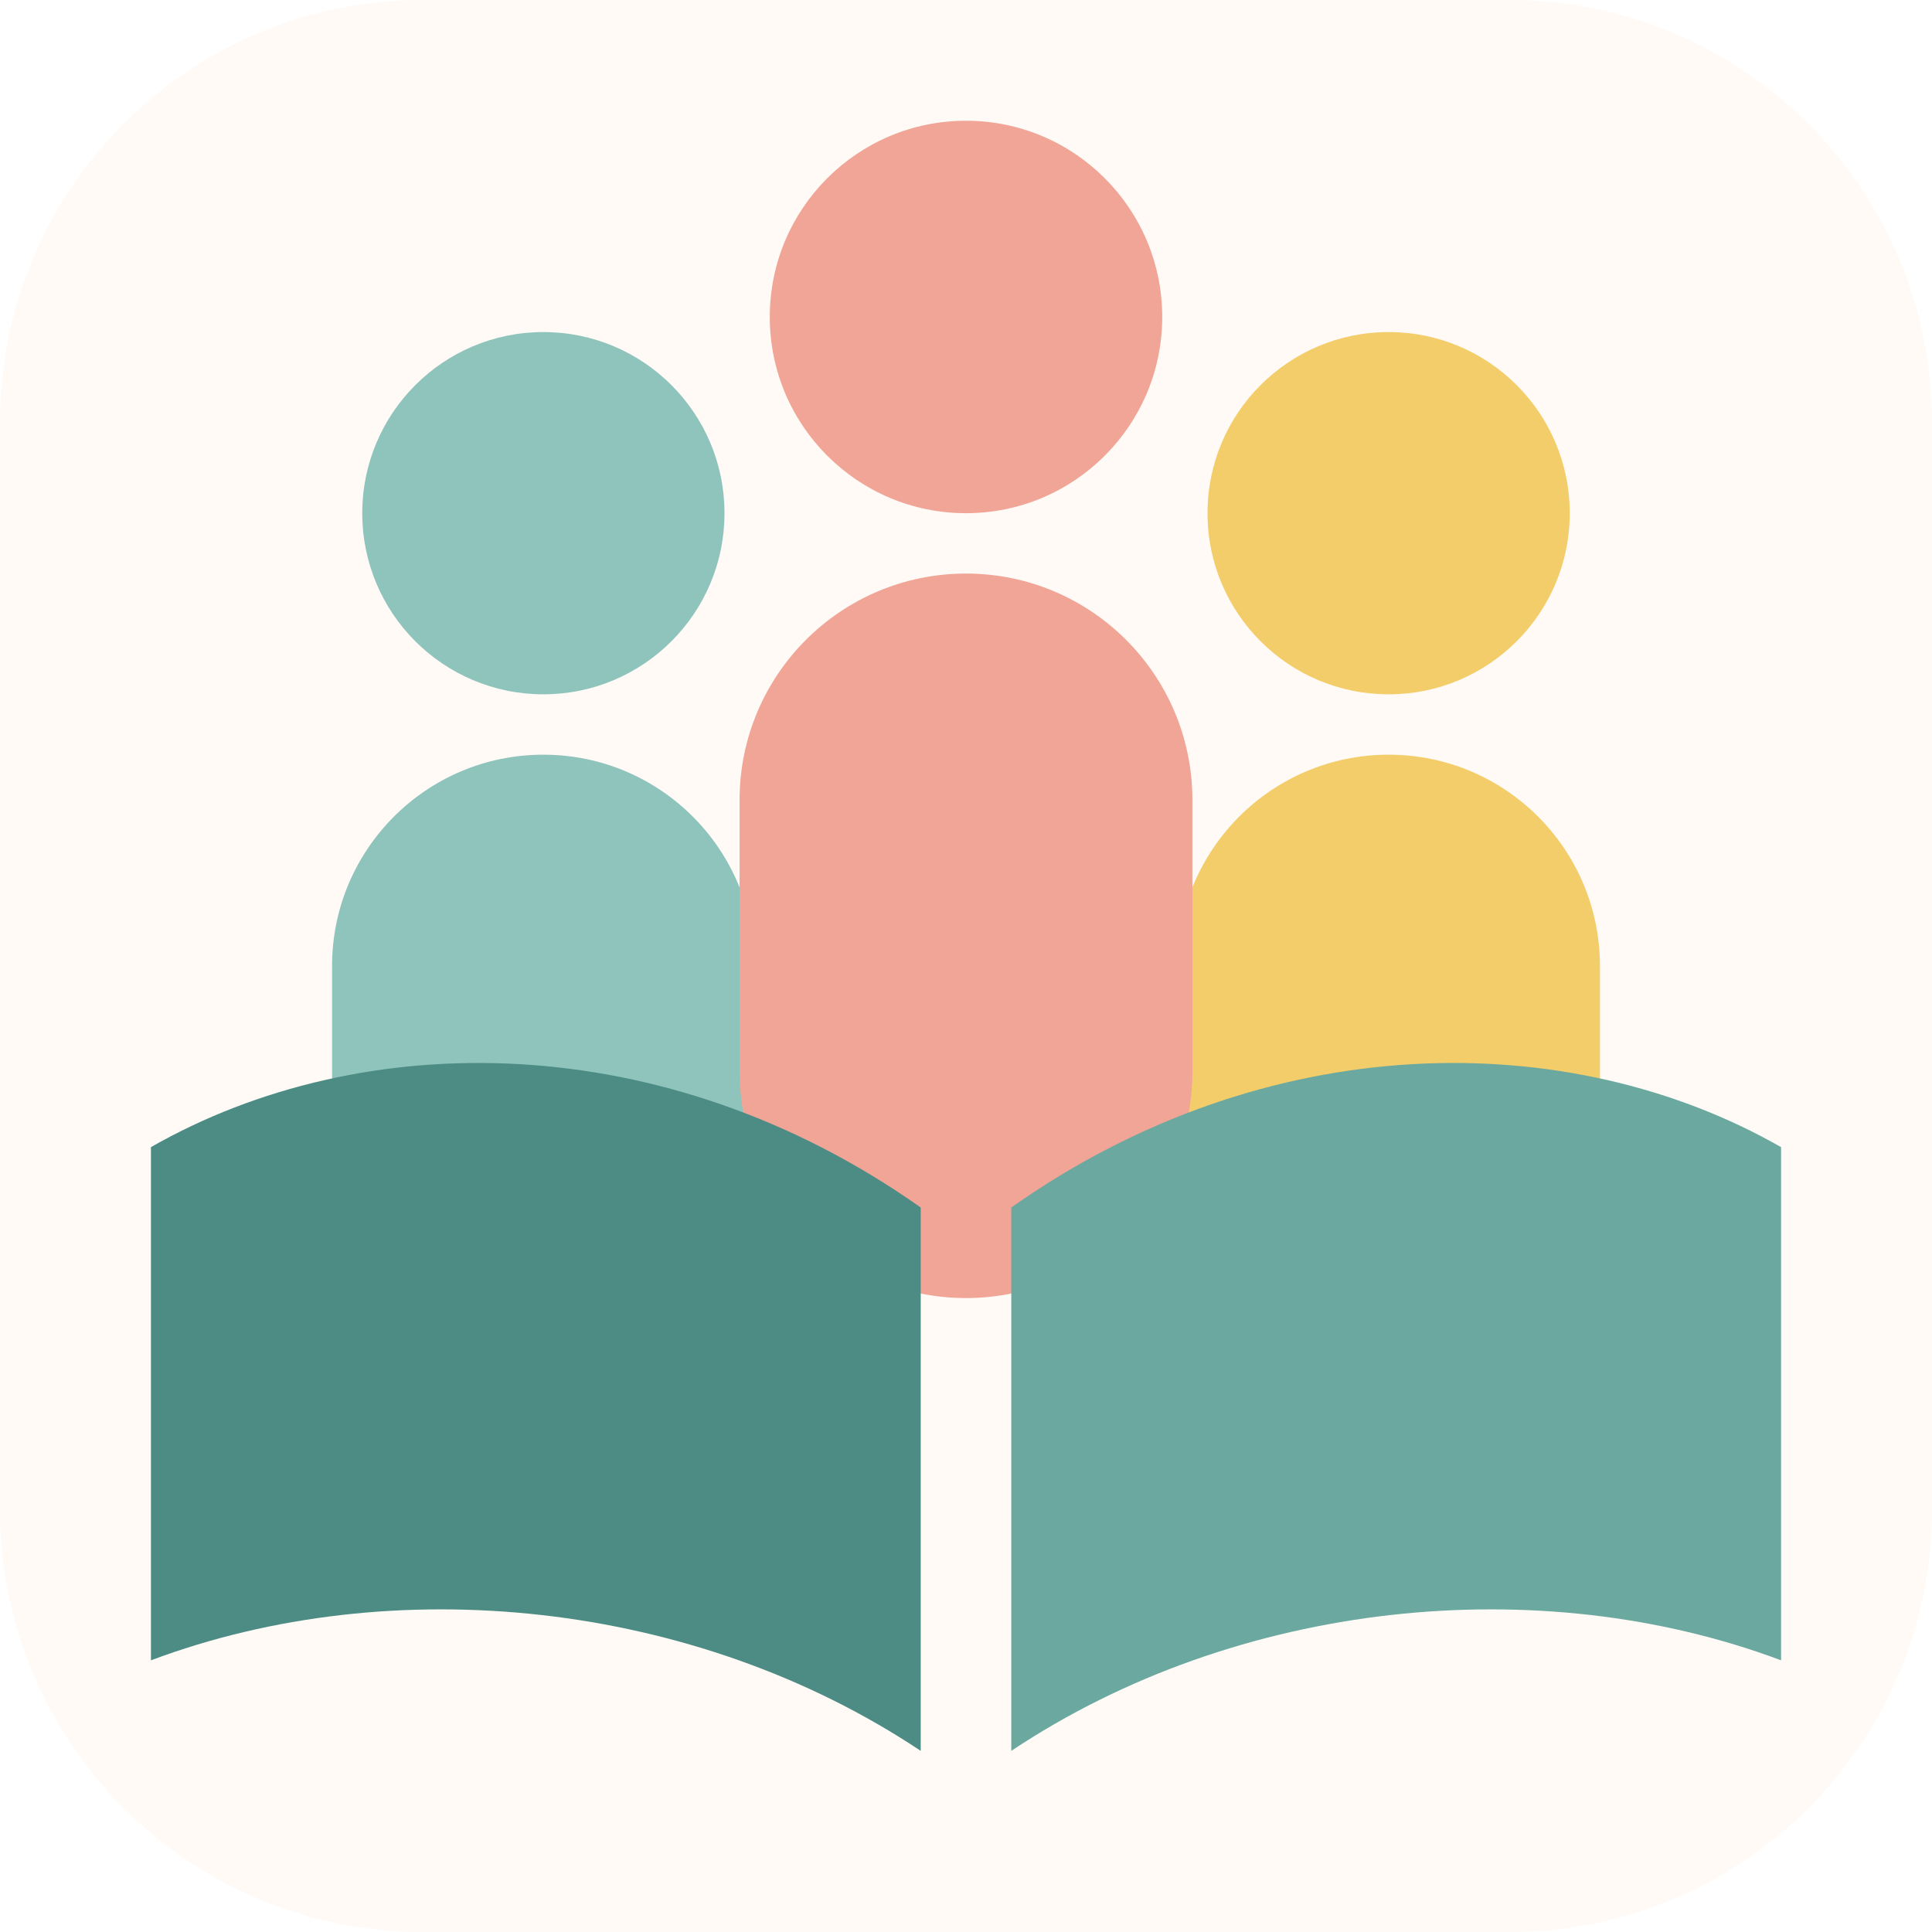
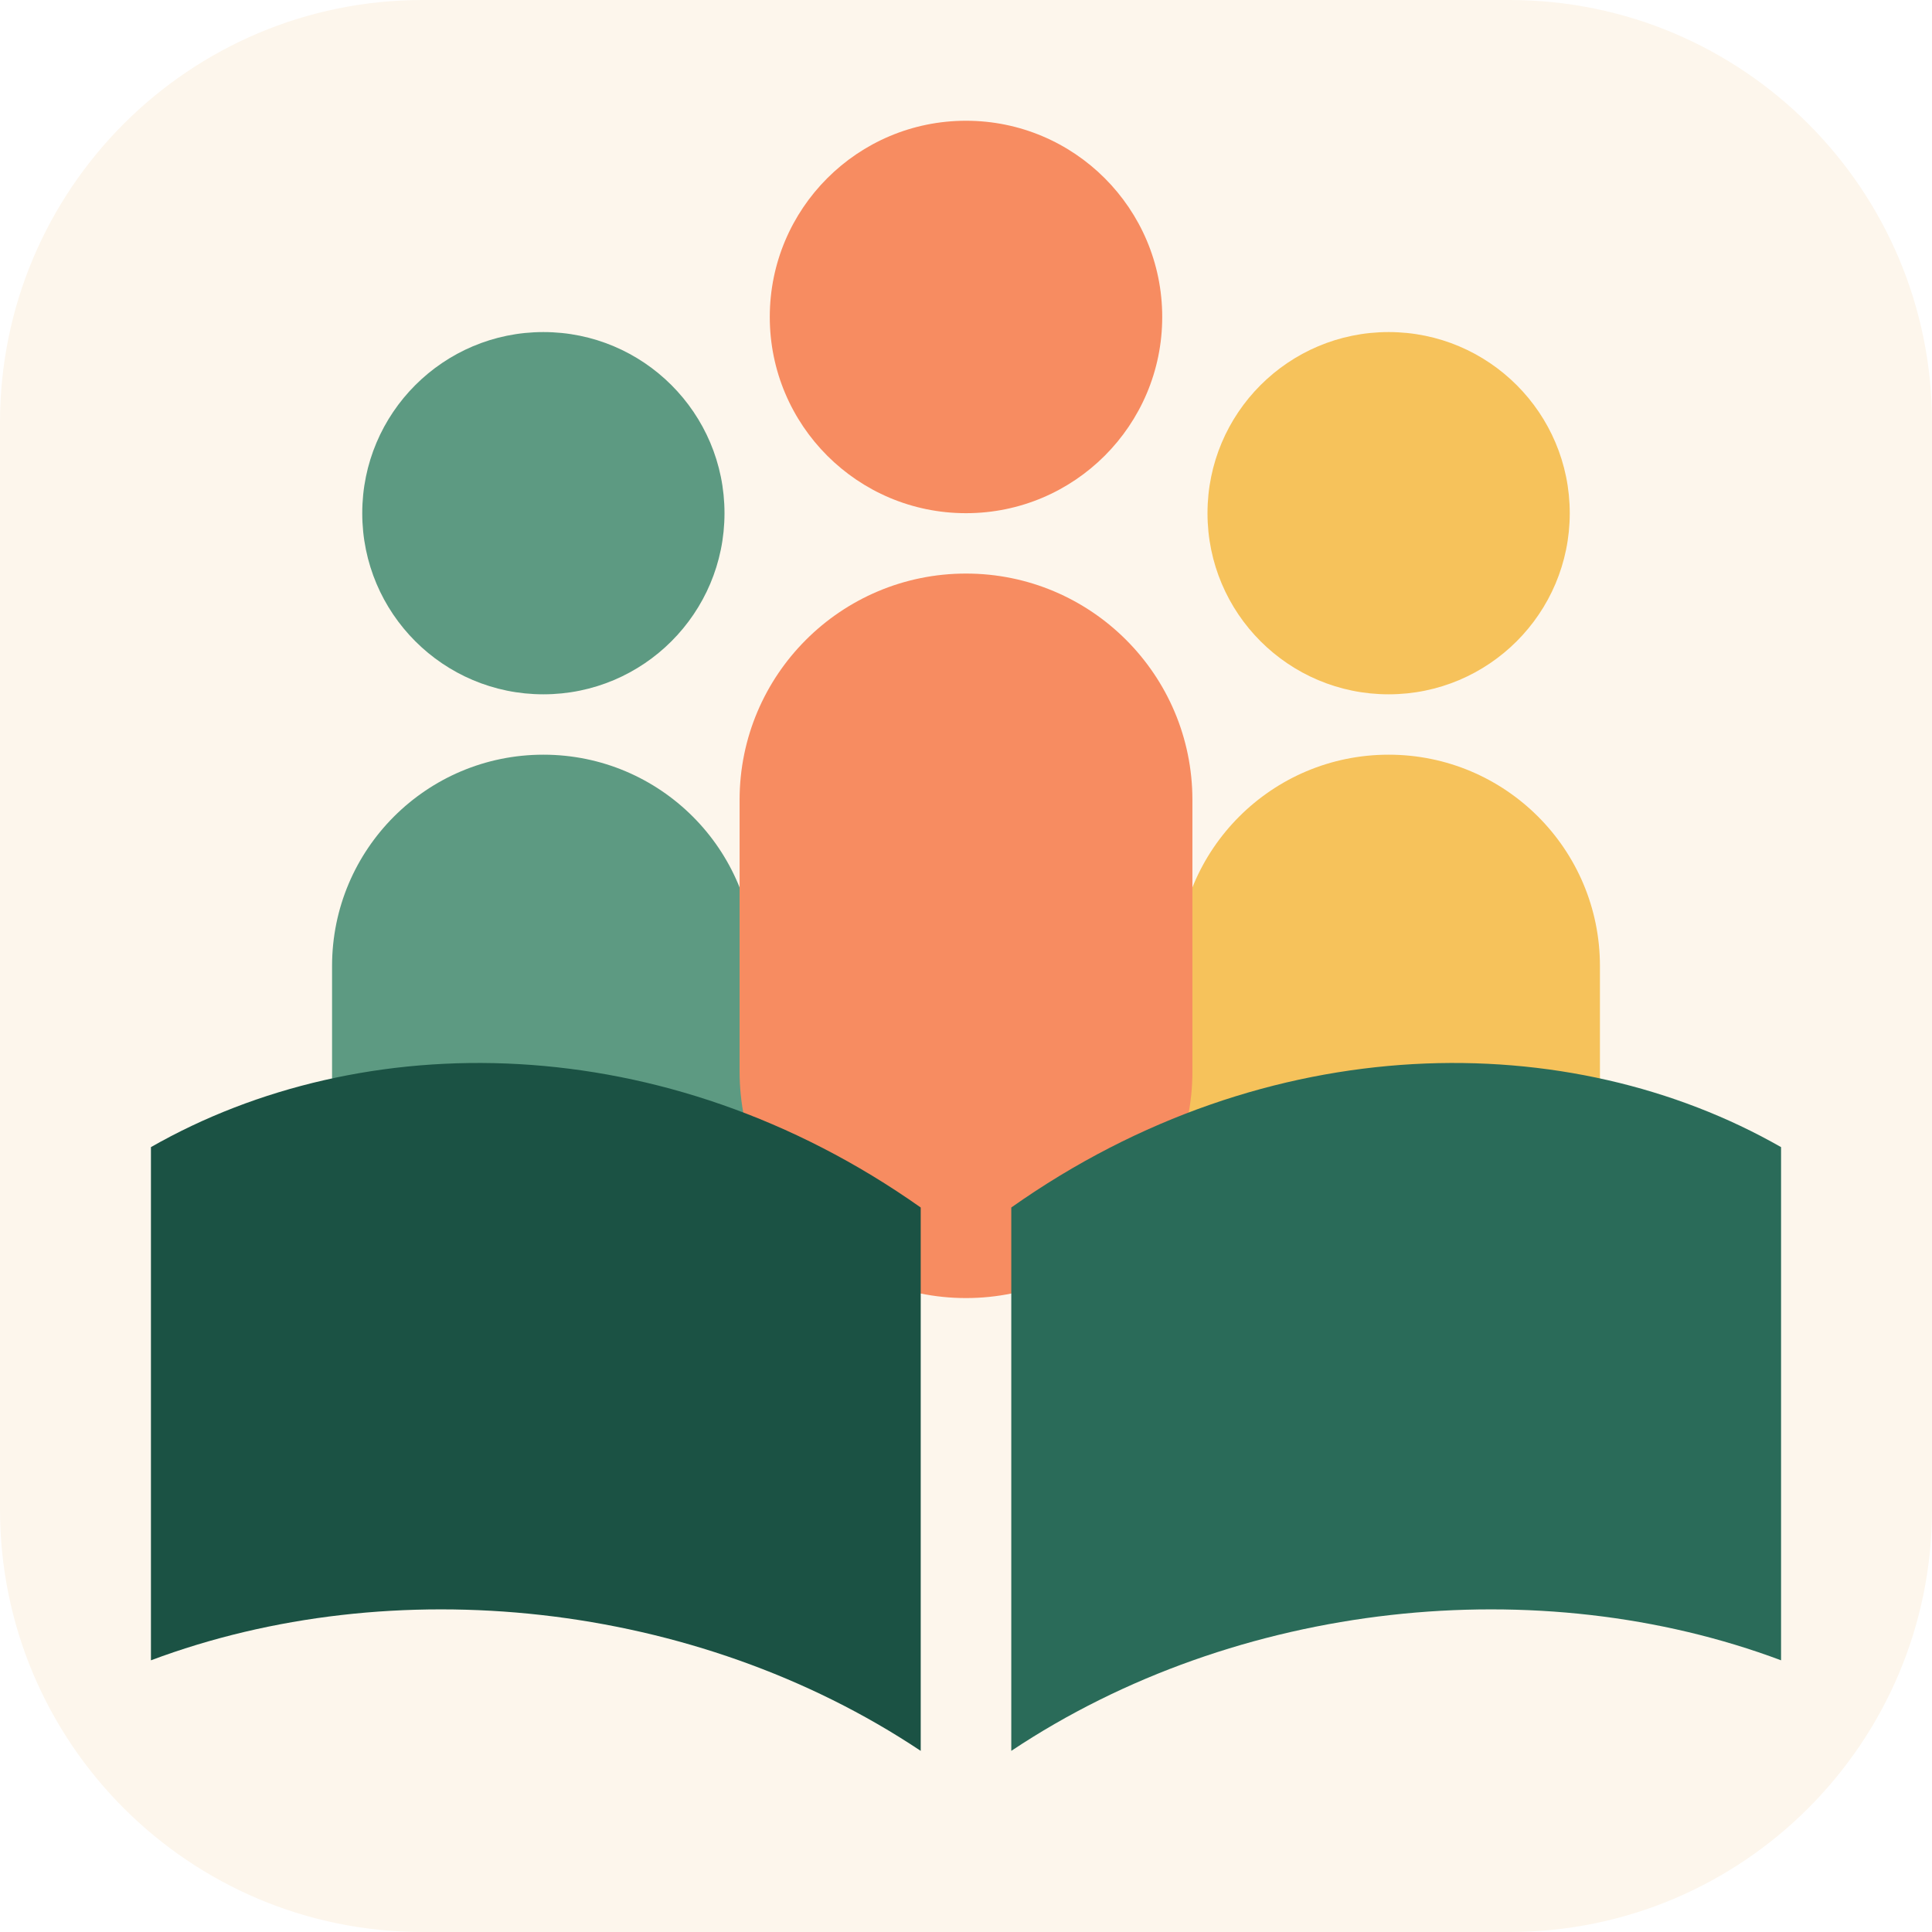
<svg xmlns="http://www.w3.org/2000/svg" viewBox="0 0 64 64">
-   <rect width="64" height="64" rx="14" fill="#fffaf5" />
-   <g fill="#8fc4bc">
+   <rect width="64" height="64" rx="14" fill="#fdf6ec" />
+   <g fill="#5d9a82">
    <circle cx="18" cy="17" r="6" />
    <rect x="11" y="25" width="14" height="22" rx="7" />
  </g>
-   <g fill="#f3cd6a">
+   <g fill="#f6c25b">
    <circle cx="46" cy="17" r="6" />
    <rect x="39" y="25" width="14" height="22" rx="7" />
  </g>
-   <g fill="#f0a597">
+   <g fill="#f78c61">
    <circle cx="32" cy="10.5" r="6.5" />
    <rect x="24.5" y="19" width="15" height="24" rx="7.5" />
  </g>
-   <path d="M5 38C12 34 22 34 30.5 40V58C23 53 13 52 5 55Z" fill="#4c8c84" />
-   <path d="M59 38C52 34 42 34 33.5 40V58C41 53 51 52 59 55Z" fill="#6aa8a0" />
+   <path d="M5 38C12 34 22 34 30.5 40V58C23 53 13 52 5 55Z" fill="#1b5244" />
+   <path d="M59 38C52 34 42 34 33.5 40V58C41 53 51 52 59 55Z" fill="#2a6b59" />
</svg>
